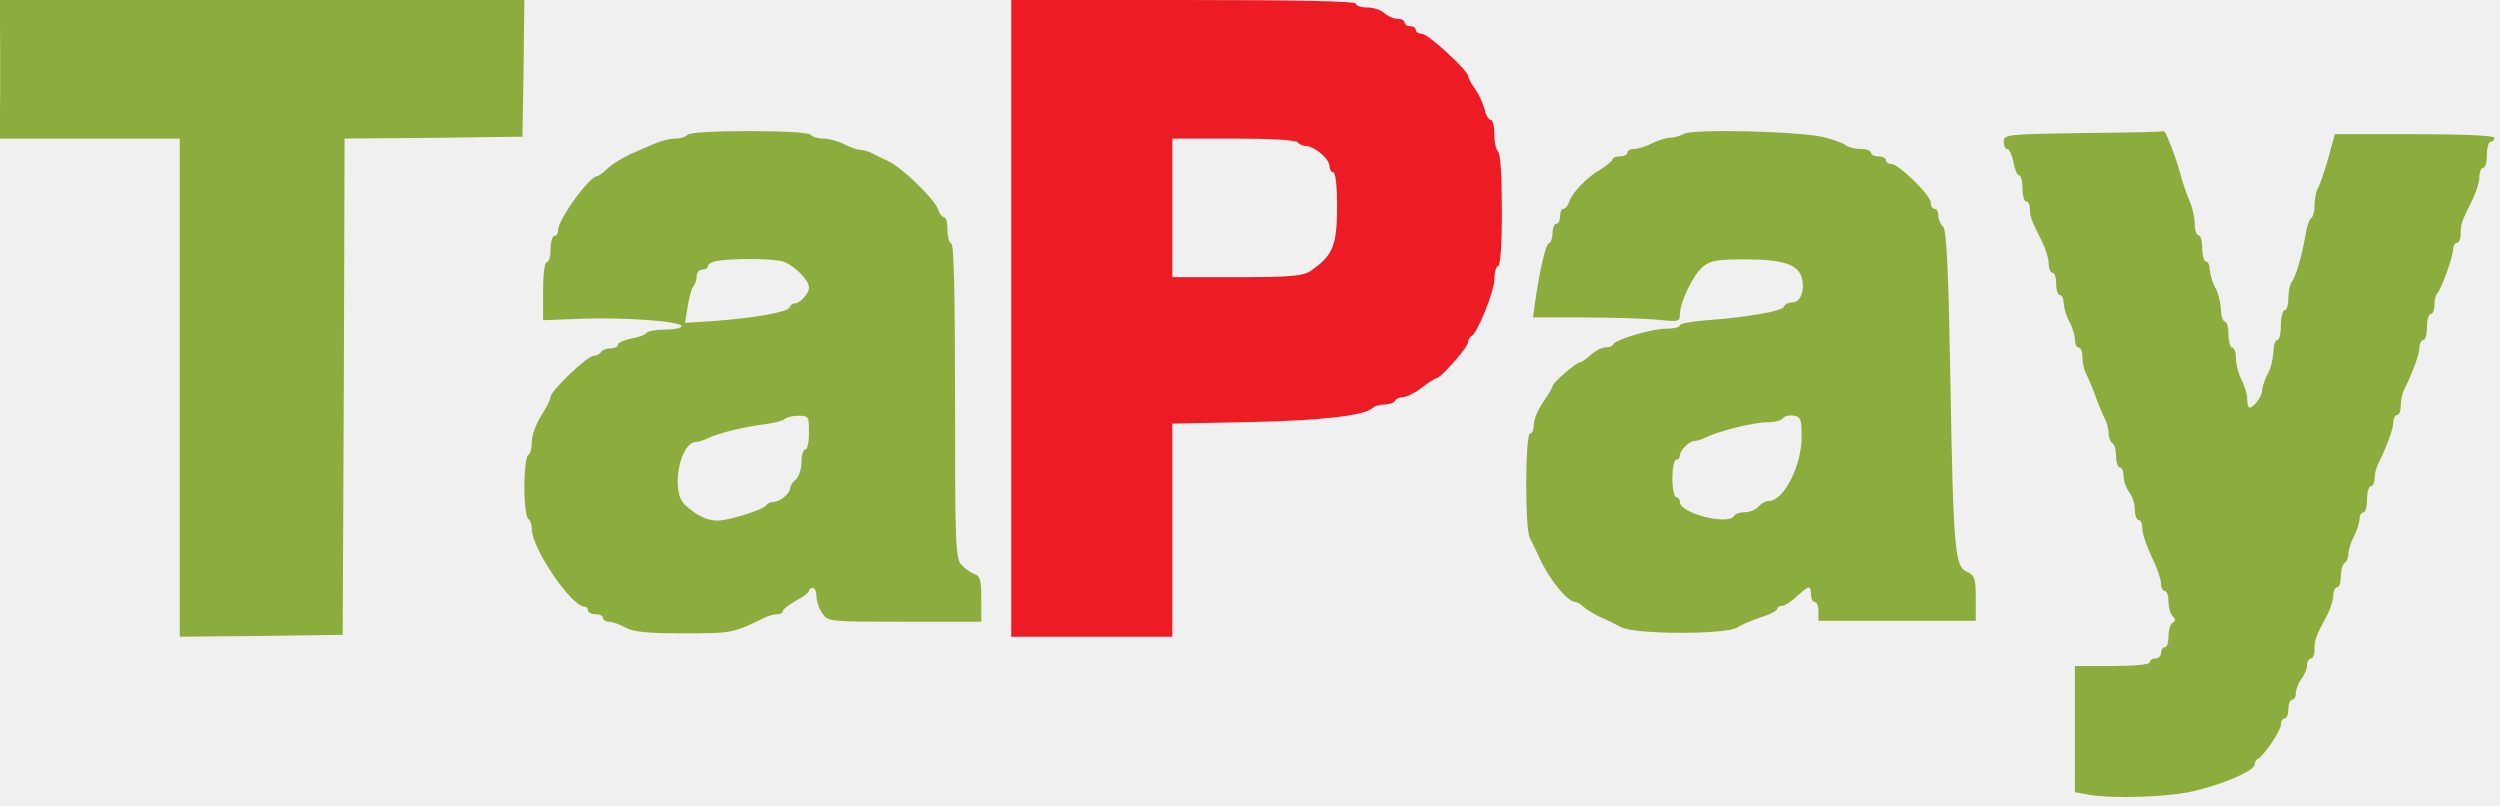
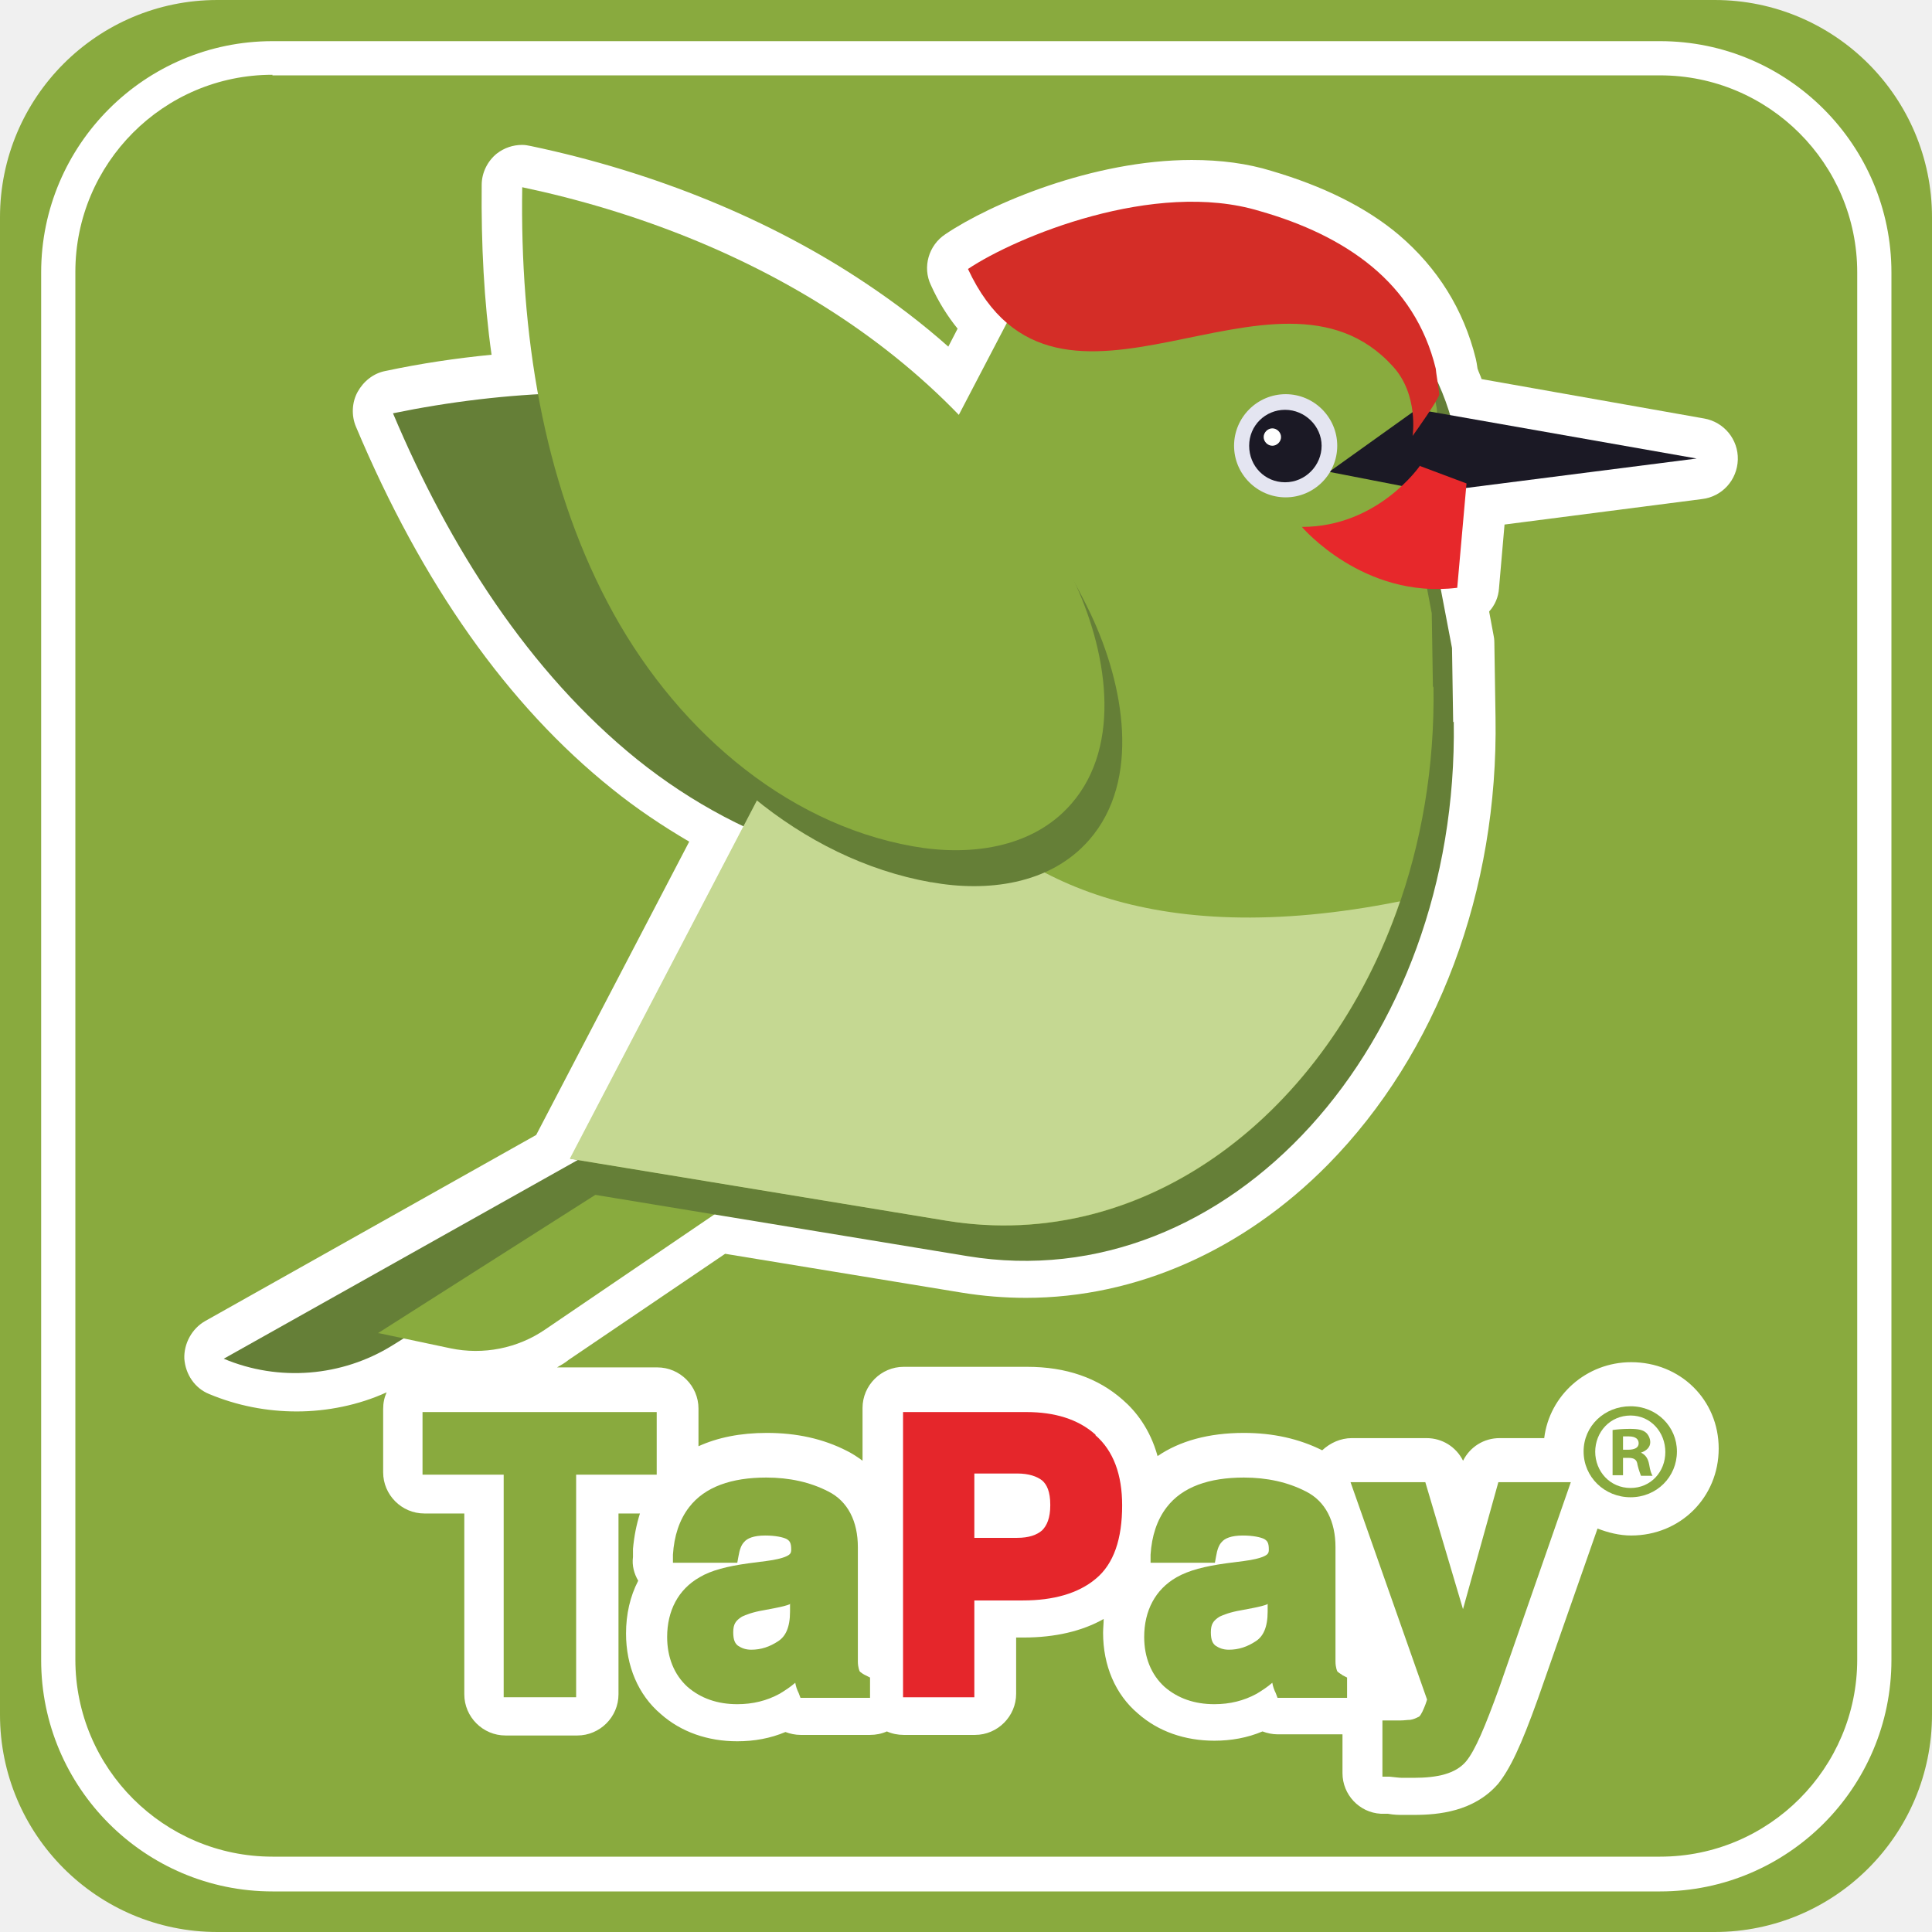
- <svg xmlns="http://www.w3.org/2000/svg" width="267" height="86" viewBox="0 0 267 86" fill="none">
-   <path d="M0 14.8V11.6L0.019 9.81V7.81V5.322L0 2.64V-7.62939e-06H28H56L55.92 7.28L55.8 14.6L46.32 14.72L36.8 14.8L36.72 41.32L36.6 67.8L27.92 67.92L19.2 68V41.4V14.8H9.6H0Z" fill="#8CAD3E" />
-   <path d="M108 34V68H116.6H125.2V56.6V45.24L133.32 45.08C141.04 44.92 145.76 44.4 146.6 43.56C146.8 43.36 147.36 43.2 147.84 43.2C148.36 43.2 148.88 43 149 42.8C149.12 42.56 149.52 42.4 149.88 42.4C150.24 42.4 151.12 41.96 151.84 41.4C152.56 40.84 153.28 40.4 153.4 40.4C153.88 40.4 156.8 37.04 156.8 36.52C156.8 36.28 156.96 36 157.12 35.92C157.76 35.64 159.6 31.12 159.6 29.8C159.6 29.04 159.8 28.4 160 28.4C160.24 28.4 160.4 26.16 160.4 22.44C160.4 18.88 160.24 16.36 160 16.2C159.8 16.08 159.6 15.24 159.6 14.36C159.6 13.52 159.44 12.8 159.2 12.8C159 12.8 158.68 12.32 158.56 11.68C158.4 11.08 157.96 10.12 157.56 9.52C157.12 8.96 156.8 8.32 156.8 8.12C156.76 7.52 152.52 3.6 151.84 3.6C151.48 3.6 151.2 3.4 151.2 3.2C151.2 2.96 150.92 2.8 150.6 2.8C150.28 2.8 150 2.6 150 2.4C150 2.16 149.64 2 149.24 2C148.8 2 148.2 1.72 147.84 1.4C147.52 1.08 146.72 0.8 146.04 0.8C145.36 0.8 144.8 0.6 144.8 0.4C144.8 0.12 138.4 0 126.4 0H108V34ZM138.6 15.2C138.72 15.4 139.16 15.6 139.52 15.6C140.44 15.64 142 17 142 17.76C142 18.12 142.2 18.4 142.4 18.4C142.64 18.4 142.8 19.88 142.8 22C142.8 26.24 142.36 27.28 140 28.92C139.16 29.48 137.96 29.6 132.12 29.6H125.2V22.2V14.8H131.76C135.72 14.8 138.44 14.96 138.6 15.2Z" fill="#ED1C24" />
-   <path d="M73.4 14.4C73.28 14.6 72.68 14.8 72.12 14.8C71.56 14.8 70.56 15.04 69.88 15.36C69.16 15.64 67.96 16.2 67.2 16.52C66.44 16.88 65.4 17.52 64.92 17.96C64.44 18.44 63.92 18.8 63.8 18.8C62.96 18.8 59.6 23.44 59.6 24.6C59.6 24.92 59.44 25.2 59.2 25.2C59 25.2 58.8 25.84 58.8 26.6C58.8 27.36 58.64 28 58.4 28C58.16 28 58 29.32 58 31.08V34.2L62.08 34.04C66.92 33.88 72.8 34.32 72.8 34.84C72.8 35.04 72 35.2 71.04 35.2C70.04 35.2 69.16 35.36 69.04 35.56C68.92 35.76 68.16 36.04 67.4 36.16C66.64 36.32 66 36.6 66 36.8C66 37.04 65.64 37.2 65.24 37.2C64.8 37.2 64.32 37.36 64.2 37.6C64.08 37.8 63.68 38 63.4 38C62.72 38 58.8 41.76 58.8 42.4C58.8 42.64 58.36 43.52 57.8 44.4C57.24 45.28 56.8 46.52 56.8 47.16C56.8 47.8 56.64 48.48 56.4 48.6C56.2 48.72 56 50.28 56 52C56 53.72 56.2 55.28 56.4 55.4C56.64 55.52 56.8 56.04 56.8 56.52C56.8 58.56 61.04 64.8 62.44 64.8C62.64 64.8 62.8 64.96 62.8 65.2C62.8 65.4 63.16 65.6 63.6 65.6C64.04 65.6 64.4 65.76 64.4 66C64.4 66.2 64.68 66.4 65 66.4C65.36 66.4 66.2 66.68 66.84 67.04C67.76 67.52 69.32 67.64 73.08 67.64C78.12 67.64 78.24 67.64 81.68 65.96C82.08 65.76 82.68 65.6 83 65.6C83.32 65.6 83.6 65.44 83.6 65.28C83.6 65.08 84.24 64.6 85 64.16C85.76 63.76 86.4 63.28 86.4 63.12C86.4 62.92 86.6 62.8 86.8 62.8C87.04 62.8 87.2 63.2 87.2 63.72C87.2 64.2 87.48 65.04 87.84 65.52C88.44 66.4 88.64 66.4 96.64 66.4H104.8V64C104.8 62.04 104.68 61.52 104.12 61.32C103.72 61.2 103.08 60.76 102.72 60.36C102.04 59.68 102 58.28 102 42.8C102 31.88 101.88 26 101.6 26C101.4 26 101.2 25.36 101.2 24.6C101.2 23.84 101.04 23.2 100.84 23.2C100.64 23.2 100.32 22.84 100.2 22.4C99.88 21.32 96.36 17.92 94.92 17.24C94.32 16.96 93.48 16.56 93.12 16.36C92.72 16.16 92.16 16 91.84 16C91.56 16 90.76 15.72 90.16 15.4C89.52 15.08 88.52 14.8 87.92 14.8C87.32 14.8 86.72 14.6 86.6 14.4C86.44 14.16 83.8 14 80 14C76.2 14 73.56 14.16 73.4 14.4ZM83.72 27.96C84.92 28.44 86.4 29.92 86.4 30.72C86.4 31.36 85.44 32.4 84.88 32.4C84.64 32.4 84.4 32.6 84.32 32.84C84.16 33.32 80.6 33.96 76.28 34.28L73.16 34.48L73.44 32.76C73.6 31.8 73.84 30.84 74.04 30.6C74.24 30.4 74.4 29.92 74.4 29.52C74.4 29.12 74.68 28.8 75 28.8C75.32 28.8 75.6 28.64 75.6 28.44C75.6 28.24 76 27.96 76.52 27.88C78.24 27.56 82.76 27.6 83.72 27.96ZM86.4 46.2C86.4 47.2 86.24 48 86 48C85.8 48 85.6 48.6 85.6 49.36C85.6 50.08 85.32 50.92 85 51.2C84.68 51.48 84.4 51.88 84.4 52.08C84.4 52.68 83.32 53.6 82.64 53.6C82.32 53.6 81.96 53.76 81.84 53.96C81.52 54.44 77.88 55.6 76.6 55.6C75.52 55.6 74.28 55 73.12 53.88C71.6 52.44 72.6 47.2 74.36 47.2C74.6 47.2 75.12 47.04 75.52 46.84C76.6 46.28 79.6 45.56 81.6 45.32C82.6 45.2 83.56 44.96 83.8 44.76C84 44.56 84.68 44.4 85.28 44.4C86.36 44.4 86.4 44.48 86.4 46.2Z" fill="#8CAD3E" />
-   <path d="M179.811 14.301C179.491 14.501 178.851 14.701 178.411 14.701C177.971 14.701 177.091 14.981 176.451 15.301C175.851 15.621 174.971 15.901 174.571 15.901C174.131 15.901 173.811 16.061 173.811 16.301C173.811 16.501 173.451 16.701 173.011 16.701C172.571 16.701 172.211 16.861 172.211 17.021C172.211 17.181 171.611 17.661 170.931 18.101C169.451 18.941 167.931 20.541 167.571 21.581C167.451 21.981 167.171 22.301 166.971 22.301C166.771 22.301 166.611 22.661 166.611 23.101C166.611 23.541 166.451 23.901 166.211 23.901C166.011 23.901 165.811 24.341 165.811 24.861C165.811 25.381 165.651 25.901 165.411 25.981C165.091 26.101 164.451 28.741 163.931 32.381L163.731 33.901H169.091C172.091 33.901 175.611 34.021 176.971 34.141C179.251 34.381 179.411 34.381 179.411 33.581C179.411 32.301 180.811 29.381 181.851 28.501C182.651 27.821 183.411 27.701 186.451 27.701C190.451 27.701 192.091 28.261 192.451 29.741C192.771 31.061 192.291 32.301 191.411 32.301C191.011 32.301 190.611 32.501 190.531 32.741C190.371 33.221 186.811 33.861 182.531 34.181C180.811 34.301 179.411 34.541 179.411 34.741C179.411 34.941 178.771 35.101 177.971 35.101C176.451 35.101 172.491 36.261 172.291 36.781C172.211 36.981 171.851 37.101 171.451 37.101C171.091 37.101 170.371 37.461 169.891 37.901C169.411 38.341 168.891 38.701 168.731 38.701C168.331 38.701 165.811 40.901 165.811 41.221C165.811 41.381 165.371 42.141 164.811 42.941C164.251 43.741 163.811 44.821 163.811 45.341C163.811 45.861 163.651 46.301 163.411 46.301C162.891 46.301 162.851 56.421 163.371 57.421C163.571 57.781 164.011 58.741 164.371 59.501C165.491 61.941 167.411 64.301 168.291 64.301C168.451 64.301 168.811 64.541 169.091 64.781C169.371 65.061 170.171 65.541 170.811 65.861C171.491 66.141 172.531 66.661 173.131 66.981C174.651 67.781 184.291 67.781 185.531 67.021C186.011 66.701 187.171 66.221 188.131 65.901C189.051 65.621 189.811 65.221 189.811 65.021C189.811 64.861 190.051 64.701 190.331 64.701C190.611 64.701 191.291 64.261 191.891 63.701C193.211 62.501 193.411 62.461 193.411 63.501C193.411 63.941 193.611 64.301 193.811 64.301C194.051 64.301 194.211 64.741 194.211 65.301V66.301H202.611H211.011V63.901C211.011 61.741 210.891 61.421 210.051 61.061C208.771 60.461 208.611 58.821 208.291 40.021C208.091 28.621 207.891 24.621 207.531 24.221C207.251 23.981 207.011 23.421 207.011 23.021C207.011 22.621 206.851 22.301 206.611 22.301C206.411 22.301 206.211 22.021 206.211 21.661C206.211 20.861 202.771 17.501 201.971 17.501C201.651 17.501 201.411 17.301 201.411 17.101C201.411 16.861 201.051 16.701 200.611 16.701C200.171 16.701 199.811 16.501 199.811 16.301C199.811 16.061 199.291 15.901 198.691 15.901C198.091 15.901 197.411 15.741 197.171 15.541C196.971 15.341 195.931 14.941 194.811 14.661C192.331 14.021 180.651 13.741 179.811 14.301ZM192.411 46.701C192.411 49.741 190.491 53.501 188.931 53.501C188.571 53.501 188.091 53.781 187.811 54.101C187.531 54.421 186.891 54.701 186.371 54.701C185.891 54.701 185.331 54.861 185.211 55.101C184.571 56.141 179.411 54.821 179.411 53.621C179.411 53.341 179.251 53.101 179.011 53.101C178.811 53.101 178.611 52.181 178.611 51.101C178.611 49.981 178.811 49.101 179.011 49.101C179.251 49.101 179.411 48.901 179.411 48.661C179.411 48.101 180.411 47.101 180.971 47.101C181.211 47.101 181.731 46.941 182.131 46.741C183.451 46.061 187.291 45.101 188.731 45.101C189.531 45.101 190.291 44.901 190.411 44.661C190.571 44.461 191.091 44.301 191.531 44.381C192.331 44.501 192.411 44.741 192.411 46.701Z" fill="#8CAD3E" />
-   <path d="M222.52 14.207C214.32 14.327 214 14.367 214 15.127C214 15.567 214.16 15.927 214.4 15.927C214.6 15.927 214.88 16.567 215.04 17.327C215.16 18.087 215.44 18.727 215.64 18.727C215.84 18.727 216 19.367 216 20.127C216 20.887 216.2 21.527 216.4 21.527C216.64 21.527 216.8 21.887 216.8 22.327C216.8 23.127 216.88 23.407 218.12 25.847C218.48 26.607 218.8 27.647 218.8 28.167C218.8 28.687 219 29.127 219.2 29.127C219.44 29.127 219.6 29.647 219.6 30.327C219.6 30.967 219.8 31.527 220 31.527C220.24 31.527 220.4 31.927 220.4 32.407C220.44 32.927 220.68 33.767 221 34.327C221.32 34.887 221.56 35.727 221.6 36.207C221.6 36.727 221.8 37.127 222 37.127C222.24 37.127 222.4 37.567 222.4 38.127C222.4 38.687 222.56 39.447 222.76 39.847C222.96 40.207 223.44 41.327 223.8 42.327C224.16 43.327 224.64 44.447 224.84 44.807C225.04 45.207 225.2 45.887 225.2 46.287C225.2 46.727 225.4 47.207 225.6 47.327C225.84 47.447 226 48.087 226 48.767C226 49.407 226.2 49.927 226.4 49.927C226.64 49.927 226.8 50.327 226.8 50.847C226.8 51.367 227.08 52.127 227.4 52.567C227.72 52.967 228 53.807 228 54.407C228 55.047 228.2 55.527 228.4 55.527C228.64 55.527 228.8 55.927 228.8 56.447C228.8 56.967 229.24 58.327 229.8 59.447C230.36 60.607 230.8 61.887 230.8 62.327C230.8 62.767 231 63.127 231.2 63.127C231.44 63.127 231.6 63.647 231.6 64.247C231.6 64.847 231.8 65.567 232.04 65.807C232.36 66.127 232.36 66.327 232.04 66.487C231.8 66.647 231.6 67.287 231.6 67.967C231.6 68.607 231.44 69.127 231.2 69.127C231 69.127 230.8 69.407 230.8 69.727C230.8 70.047 230.52 70.327 230.2 70.327C229.88 70.327 229.6 70.487 229.6 70.727C229.6 70.967 228 71.127 225.6 71.127H221.6V77.887V84.607L223.12 84.887C225.88 85.327 231.6 85.127 234.32 84.487C237.56 83.727 240.8 82.287 240.8 81.647C240.8 81.407 240.96 81.127 241.12 81.047C241.72 80.807 243.6 78.047 243.6 77.407C243.6 77.007 243.8 76.727 244 76.727C244.24 76.727 244.4 76.287 244.4 75.727C244.4 75.167 244.6 74.727 244.8 74.727C245.04 74.727 245.2 74.407 245.2 74.007C245.2 73.607 245.48 72.927 245.8 72.487C246.12 72.087 246.4 71.407 246.4 71.007C246.4 70.647 246.6 70.327 246.8 70.327C247.04 70.327 247.2 69.887 247.2 69.327C247.2 68.327 247.28 68.047 248.56 65.647C248.92 64.967 249.2 64.007 249.2 63.567C249.2 63.087 249.4 62.727 249.6 62.727C249.84 62.727 250 62.207 250 61.567C250 60.887 250.2 60.247 250.4 60.127C250.64 60.007 250.8 59.567 250.8 59.167C250.8 58.767 251.08 57.887 251.4 57.287C251.72 56.647 252 55.807 252 55.407C252 55.047 252.2 54.727 252.4 54.727C252.64 54.727 252.8 54.087 252.8 53.327C252.8 52.567 253 51.927 253.2 51.927C253.44 51.927 253.6 51.567 253.6 51.127C253.6 50.687 253.76 50.007 253.96 49.607C254.88 47.767 255.6 45.807 255.6 45.127C255.6 44.687 255.8 44.327 256 44.327C256.24 44.327 256.4 43.887 256.4 43.327C256.4 42.767 256.56 42.007 256.76 41.607C257.68 39.767 258.4 37.807 258.4 37.127C258.4 36.687 258.6 36.327 258.8 36.327C259.04 36.327 259.2 35.687 259.2 34.927C259.2 34.167 259.4 33.527 259.6 33.527C259.84 33.527 260 33.127 260 32.607C260 32.087 260.12 31.527 260.28 31.367C260.72 30.927 262 27.407 262 26.607C262 26.247 262.2 25.927 262.4 25.927C262.64 25.927 262.8 25.487 262.8 24.927C262.8 23.927 262.88 23.687 264.12 21.207C264.48 20.447 264.8 19.407 264.8 18.887C264.8 18.367 265 17.927 265.2 17.927C265.44 17.927 265.6 17.287 265.6 16.527C265.6 15.767 265.8 15.127 266 15.127C266.24 15.127 266.4 14.927 266.4 14.727C266.4 14.487 263.28 14.327 257.88 14.327H249.36L248.68 16.807C248.28 18.207 247.8 19.647 247.6 20.007C247.36 20.407 247.2 21.247 247.2 21.887C247.2 22.567 247.04 23.167 246.84 23.287C246.64 23.407 246.4 24.087 246.28 24.807C245.92 27.047 245.16 29.727 244.76 30.087C244.56 30.327 244.4 31.087 244.4 31.807C244.4 32.527 244.24 33.127 244 33.127C243.8 33.127 243.6 33.847 243.6 34.727C243.6 35.607 243.44 36.327 243.2 36.327C243 36.327 242.8 36.927 242.8 37.607C242.76 38.327 242.52 39.367 242.2 39.927C241.88 40.487 241.64 41.247 241.6 41.647C241.6 42.327 240.72 43.527 240.24 43.527C240.12 43.527 240 43.127 240 42.607C240 42.127 239.72 41.207 239.4 40.567C239.08 39.967 238.8 38.927 238.8 38.287C238.8 37.647 238.64 37.127 238.4 37.127C238.2 37.127 238 36.487 238 35.727C238 34.967 237.84 34.327 237.6 34.327C237.4 34.327 237.2 33.727 237.2 33.007C237.16 32.327 236.92 31.287 236.6 30.727C236.28 30.167 236.04 29.327 236 28.807C236 28.327 235.84 27.927 235.6 27.927C235.4 27.927 235.2 27.287 235.2 26.527C235.2 25.767 235.04 25.127 234.8 25.127C234.6 25.127 234.4 24.607 234.4 23.927C234.4 23.287 234.16 22.167 233.84 21.447C233.52 20.727 233.04 19.327 232.8 18.327C232.28 16.527 231.24 13.847 231.08 14.007C231.04 14.087 227.16 14.167 222.52 14.207Z" fill="#8CAD3E" />
+ <svg xmlns="http://www.w3.org/2000/svg" width="152" height="152" viewBox="0 0 152 152" fill="none">
+   <path d="M134.898 0L17.102 0C7.657 0 0 7.657 0 17.102L0 134.898C0 144.343 7.657 152 17.102 152H134.898C144.343 152 152 144.343 152 134.898V17.102C152 7.657 144.343 0 134.898 0Z" fill="#89AA3E" />
+   <path d="M118.344 41.271L133.895 39.265C135.491 39.082 136.677 37.76 136.723 36.164C136.768 34.568 135.628 33.199 134.077 32.926L116.565 29.825C116.474 29.551 116.337 29.277 116.246 29.004C116.2 28.684 116.155 28.411 116.109 28.229C115.152 24.352 113.099 21.069 110.044 18.469C107.444 16.28 104.07 14.638 100.056 13.453C98.141 12.86 96.043 12.586 93.763 12.586C85.965 12.586 77.893 16.052 74.381 18.424C73.058 19.29 72.557 21.023 73.241 22.437C73.834 23.759 74.564 24.899 75.339 25.857L74.609 27.271C72.603 25.492 70.459 23.85 68.133 22.3C60.654 17.283 51.533 13.544 41.774 11.492C41.546 11.446 41.318 11.4 41.09 11.4C40.36 11.4 39.676 11.628 39.083 12.085C38.353 12.677 37.897 13.589 37.897 14.547C37.852 19.244 38.08 23.714 38.673 27.909C35.891 28.183 33.109 28.593 30.327 29.186C29.369 29.369 28.594 30.007 28.138 30.828C27.682 31.649 27.636 32.698 28.001 33.564C33.2 45.923 39.95 55.5 48.158 62.067C50.074 63.618 52.126 64.986 54.224 66.217L42.184 89.293L16.144 103.932C15.095 104.525 14.457 105.711 14.502 106.896C14.594 108.128 15.323 109.222 16.463 109.678C18.652 110.59 20.978 111.046 23.35 111.046C25.721 111.046 28.229 110.545 30.418 109.541C30.236 109.952 30.145 110.362 30.145 110.864V115.835C30.145 117.613 31.604 119.073 33.383 119.073H36.529V133.301C36.529 135.08 37.989 136.539 39.767 136.539H45.422C47.201 136.539 48.66 135.08 48.66 133.301V119.073H50.347C50.074 119.939 49.891 120.851 49.8 121.855V122.493C49.709 123.177 49.891 123.816 50.211 124.363C49.572 125.594 49.253 127.008 49.253 128.513C49.253 131.067 50.211 133.347 51.989 134.852C53.585 136.266 55.683 136.995 58.009 136.995C59.332 136.995 60.608 136.767 61.794 136.266C62.159 136.402 62.569 136.494 62.98 136.494H68.453C68.909 136.494 69.365 136.403 69.775 136.22C70.186 136.403 70.641 136.494 71.098 136.494H76.707C78.486 136.494 79.945 135.034 79.945 133.256V128.832H80.538C83 128.832 85.144 128.33 86.831 127.373C86.831 127.738 86.785 128.102 86.785 128.467C86.785 131.021 87.743 133.301 89.522 134.806C91.118 136.22 93.216 136.95 95.542 136.95C96.864 136.95 98.141 136.722 99.327 136.22C99.692 136.357 100.102 136.448 100.512 136.448H105.62V139.504C105.62 141.191 106.943 142.605 108.63 142.696H109.177C109.679 142.787 110.044 142.787 110.317 142.787C110.591 142.787 110.91 142.787 111.275 142.787C113.191 142.787 115.927 142.514 117.797 140.416C117.797 140.416 117.797 140.416 117.842 140.37C118.8 139.184 119.666 137.36 120.989 133.666L125.686 120.258C126.507 120.578 127.419 120.806 128.331 120.806C132.208 120.806 135.218 117.796 135.218 113.965C135.218 110.134 132.208 107.17 128.331 107.17C124.82 107.17 121.901 109.769 121.491 113.144H117.979C116.748 113.144 115.653 113.828 115.106 114.923C114.559 113.828 113.464 113.144 112.233 113.144H106.35C105.483 113.144 104.663 113.509 104.024 114.102C102.2 113.19 100.148 112.734 97.867 112.734C95.085 112.734 92.805 113.372 91.072 114.558C90.48 112.414 89.339 111.001 88.336 110.134C86.375 108.401 83.867 107.535 80.811 107.535H71.098C69.319 107.535 67.86 108.994 67.86 110.773V114.923C67.495 114.649 67.084 114.375 66.628 114.147C64.758 113.19 62.661 112.734 60.335 112.734C58.237 112.734 56.459 113.099 54.953 113.783V110.818C54.953 109.04 53.494 107.58 51.716 107.58H43.826C44.145 107.398 44.465 107.216 44.738 106.988L57.051 98.642L75.658 101.697C77.345 101.971 79.033 102.108 80.72 102.108C89.385 102.108 97.822 98.368 104.48 91.619C113.099 82.863 117.888 70.048 117.66 56.458L117.569 50.62C117.569 50.62 117.569 50.255 117.523 50.073L117.158 48.112C117.614 47.61 117.888 46.972 117.933 46.288L118.389 41.043L118.344 41.271Z" fill="white" />
+   <path d="M130.612 148.808H21.434C11.402 148.808 3.238 140.645 3.238 130.612V21.434C3.238 11.402 11.402 3.238 21.434 3.238H130.612C140.645 3.238 148.808 11.402 148.808 21.434V130.612C148.808 140.645 140.645 148.808 130.612 148.808ZM21.434 5.883C12.861 5.883 5.929 12.861 5.929 21.389V130.566C5.929 139.14 12.906 146.072 21.434 146.072H130.612C139.185 146.072 146.117 139.094 146.117 130.566V21.434C146.117 12.861 139.14 5.929 130.612 5.929H21.434V5.883Z" fill="white" />
+   <path d="M79.852 67.768C69.682 70.185 58.691 66.628 50.117 59.742C41.589 52.855 35.342 43.005 30.918 32.516C48.658 28.867 68.542 30.92 82.907 43.461C87.513 47.474 91.709 53.813 89.885 59.787C88.471 64.302 84.093 66.765 79.806 67.814L79.852 67.768Z" fill="#657F37" />
+   <path d="M51.805 87.699L17.602 106.898C21.934 108.722 26.905 108.312 30.872 105.849L64.529 84.871L51.805 87.699Z" fill="#657F37" />
+   <path d="M29.822 104.89L35.431 106.076C38.031 106.623 40.721 106.076 42.865 104.616L69.087 86.785L64.709 82.635L29.73 104.89H29.822Z" fill="#89AB3E" />
+   <path d="M114.374 56.778C114.784 82.226 96.634 102.2 76.112 98.826L46.469 93.946L80.809 28.184C82.177 26.178 83.865 24.354 85.826 22.803C89.702 19.793 94.673 18.151 100.191 19.474C103.702 20.614 106.849 22.301 109.357 24.764C111.866 27.181 113.69 30.373 114.556 34.478C114.602 34.706 114.648 34.888 114.648 35.116C114.876 37.852 113.234 41.227 112.915 44.055L114.237 50.987L114.328 56.824L114.374 56.778Z" fill="#657F37" />
+   <path d="M112.78 53.996C113.191 79.444 95.04 99.418 74.518 96.044L44.875 91.164L79.215 25.402C80.583 23.396 82.271 21.572 84.232 20.067C88.108 17.057 93.079 15.415 98.597 16.738C102.109 17.878 105.255 19.565 107.764 22.028C110.272 24.445 112.096 27.637 112.963 31.741C113.008 31.969 113.054 32.152 113.054 32.38C113.282 35.116 111.594 38.491 111.321 41.318L112.643 48.25L112.735 54.088L112.78 53.996Z" fill="#89AB3E" />
+   <path d="M104.57 37.123L111.457 32.197L133.484 36.074L112.779 38.719L104.57 37.123Z" fill="#1B1925" />
+   <path d="M111.729 36.621C111.729 36.621 108.446 41.455 102.426 41.455C102.426 41.455 107.26 47.156 114.648 46.244L115.377 38.035L111.729 36.667V36.621Z" fill="#E7282B" />
+   <path d="M113.233 31.058C113.05 31.605 111.5 33.794 111.135 34.296C111.135 34.296 111.637 31.058 109.584 28.823C100.372 18.653 83.225 36.348 76.156 21.162C79.896 18.653 90.841 14.093 99.095 16.601C102.47 17.559 105.526 18.973 107.943 20.979C110.36 22.986 112.138 25.631 112.959 29.006C112.959 29.188 113.233 30.83 113.233 31.012V31.058Z" fill="#D42D27" />
+   <path d="M105.207 35.071C105.207 37.305 103.383 39.129 101.149 39.129C98.914 39.129 97.09 37.305 97.09 35.071C97.09 32.836 98.914 31.012 101.149 31.012C103.383 31.012 105.207 32.836 105.207 35.071Z" fill="#E4E5F1" />
+   <path d="M103.978 35.07C103.978 36.62 102.701 37.943 101.105 37.943C99.509 37.943 98.277 36.666 98.277 35.07C98.277 33.474 99.554 32.242 101.105 32.242C102.655 32.242 103.978 33.519 103.978 35.07Z" fill="#1B1925" />
+   <path d="M100.786 34.385C100.786 34.75 100.467 35.069 100.102 35.069C99.737 35.069 99.418 34.75 99.418 34.385C99.418 34.02 99.737 33.701 100.102 33.701C100.467 33.701 100.786 34.02 100.786 34.385Z" fill="white" />
+   <path d="M110.134 70.96C104.433 87.606 90.159 98.596 74.471 96.042L44.828 91.163L67.813 47.154C67.813 47.154 70.412 78.85 110.134 70.914" fill="#C5D892" />
+   <path d="M73.241 69.411C62.98 67.587 54.269 59.88 49.207 50.212C44.145 40.498 42.367 28.96 42.503 17.559C60.198 21.298 77.619 31.103 85.828 48.342C88.427 53.86 89.795 61.385 85.691 66.082C82.59 69.639 77.573 70.186 73.286 69.411H73.241Z" fill="#657F37" />
+   <path d="M71.824 66.583C61.563 64.759 52.853 57.051 47.791 47.383C42.683 37.67 40.904 26.132 41.087 14.73C58.781 18.47 76.202 28.275 84.411 45.514C87.056 51.032 88.379 58.556 84.274 63.254C81.173 66.811 76.157 67.358 71.824 66.583Z" fill="#89AB3E" />
+   <path d="M51.074 111.094H33.242V116.019H39.627V133.531H45.327V116.019H51.666V111.094H51.074Z" fill="#89AA3E" />
+   <path d="M67.994 131.752C67.994 131.752 67.675 131.569 67.629 131.478C67.629 131.478 67.492 131.204 67.492 130.703C67.492 130.019 67.492 129.426 67.492 128.924V121.719C67.492 119.712 66.717 118.116 65.166 117.341C63.753 116.611 62.111 116.246 60.287 116.246C57.55 116.246 55.453 116.976 54.221 118.572C53.446 119.575 53.035 120.852 52.944 122.312V122.95H58.006L58.098 122.448C58.189 121.901 58.326 121.536 58.554 121.308C58.782 121.035 59.283 120.807 60.196 120.807C61.016 120.807 61.609 120.943 61.883 121.08C62.111 121.217 62.248 121.354 62.248 121.901C62.248 122.175 62.202 122.312 61.746 122.494C61.518 122.585 61.016 122.722 60.287 122.813L58.873 122.996C57.231 123.224 55.954 123.543 55.042 124.09C53.355 125.048 52.488 126.735 52.488 128.787C52.488 130.384 53.035 131.752 54.084 132.709C55.133 133.621 56.456 134.077 58.006 134.077C59.238 134.077 60.332 133.804 61.336 133.257C61.792 132.983 62.202 132.709 62.567 132.39C62.612 132.664 62.704 132.937 62.84 133.211L62.977 133.576H68.45V131.98L68.085 131.797L67.994 131.752ZM62.156 126.233V126.781C62.156 128.058 61.792 128.742 61.244 129.107C60.56 129.563 59.876 129.791 59.101 129.791C58.645 129.791 58.326 129.654 58.052 129.471C57.824 129.289 57.687 129.015 57.687 128.423C57.687 127.784 57.87 127.51 58.371 127.191C58.645 127.054 59.238 126.826 60.059 126.69L61.016 126.507C61.472 126.416 61.883 126.325 62.202 126.188L62.156 126.233Z" fill="#89AA3E" />
+   <path d="M86.188 112.872C84.82 111.641 82.95 111.094 80.761 111.094H71.047V133.531H76.656V125.915H80.487C82.859 125.915 84.82 125.368 86.188 124.228C87.647 123.042 88.285 121.036 88.285 118.436C88.285 116.019 87.601 114.149 86.188 112.918V112.872ZM82.63 118.436C82.63 119.439 82.357 120.032 81.992 120.397C81.582 120.762 80.943 120.99 80.031 120.99H76.656V115.928H80.031C80.943 115.928 81.582 116.156 81.992 116.475C82.357 116.794 82.63 117.342 82.63 118.39V118.436Z" fill="#E5262B" />
+   <path d="M105.571 131.752C105.571 131.752 105.251 131.569 105.206 131.478C105.206 131.478 105.069 131.204 105.069 130.703C105.069 130.019 105.069 129.426 105.069 128.924V121.719C105.069 119.712 104.294 118.116 102.743 117.341C101.329 116.611 99.688 116.246 97.864 116.246C95.127 116.246 93.029 116.976 91.798 118.572C91.023 119.575 90.612 120.852 90.521 122.312V122.95H95.583L95.674 122.448C95.766 121.901 95.903 121.536 96.13 121.308C96.359 121.035 96.86 120.807 97.772 120.807C98.593 120.807 99.186 120.943 99.46 121.08C99.688 121.217 99.825 121.354 99.825 121.901C99.825 122.175 99.779 122.312 99.323 122.494C99.095 122.585 98.593 122.722 97.864 122.813L96.45 122.996C94.808 123.224 93.531 123.543 92.573 124.09C90.886 125.048 90.019 126.735 90.019 128.787C90.019 130.384 90.567 131.752 91.616 132.709C92.665 133.621 93.987 134.077 95.538 134.077C96.769 134.077 97.864 133.804 98.867 133.257C99.323 132.983 99.733 132.709 100.098 132.39C100.144 132.664 100.235 132.937 100.372 133.211L100.509 133.576H105.981V131.98L105.616 131.797L105.571 131.752ZM99.733 126.233V126.781C99.733 128.058 99.368 128.742 98.821 129.107C98.137 129.563 97.453 129.791 96.678 129.791C96.222 129.791 95.903 129.654 95.629 129.471C95.401 129.289 95.264 129.015 95.264 128.423C95.264 127.784 95.447 127.51 95.948 127.191C96.222 127.054 96.815 126.826 97.635 126.69L98.593 126.507C99.049 126.416 99.46 126.325 99.779 126.188L99.733 126.233Z" fill="#89AA3E" />
+   <path d="M117.883 116.611L115.101 126.599L112.137 116.611H106.254L112.274 133.713C112.274 133.713 112.183 134.032 112.046 134.351C111.863 134.808 111.681 135.081 111.59 135.081C111.407 135.172 111.225 135.264 110.951 135.309C110.723 135.309 110.495 135.355 110.222 135.355C110.13 135.355 109.993 135.355 109.902 135.355H108.762V135.948V139.778H109.309C109.765 139.824 110.085 139.87 110.313 139.87C110.541 139.87 110.86 139.87 111.225 139.87C113.095 139.87 114.508 139.55 115.329 138.593C116.059 137.726 116.834 135.856 117.929 132.847L123.584 116.611H117.929H117.883Z" fill="#89AA3E" />
+   <path d="M131.932 114.194C131.932 116.2 130.336 117.797 128.284 117.797C126.232 117.797 124.59 116.2 124.59 114.194C124.59 112.187 126.232 110.637 128.284 110.637C130.336 110.637 131.932 112.233 131.932 114.194ZM125.502 114.194C125.502 115.79 126.688 117.067 128.284 117.067C129.88 117.067 131.02 115.79 131.02 114.239C131.02 112.689 129.88 111.366 128.284 111.366C126.688 111.366 125.502 112.643 125.502 114.239V114.194ZM127.691 116.064H126.87V112.507C127.189 112.461 127.645 112.415 128.238 112.415C128.922 112.415 129.242 112.507 129.47 112.689C129.652 112.826 129.834 113.145 129.834 113.464C129.834 113.875 129.515 114.148 129.105 114.285C129.47 114.467 129.652 114.741 129.743 115.197C129.834 115.744 129.926 115.972 130.017 116.109H129.105C129.105 116.109 128.922 115.653 128.831 115.243C128.785 114.832 128.557 114.696 128.101 114.696H127.691V116.155V116.064ZM127.691 114.057H128.101C128.557 114.057 128.922 113.92 128.922 113.555C128.922 113.236 128.694 113.008 128.147 113.008C127.919 113.008 127.782 113.008 127.691 113.008V114.011V114.057Z" fill="#89AA3E" />
</svg>
